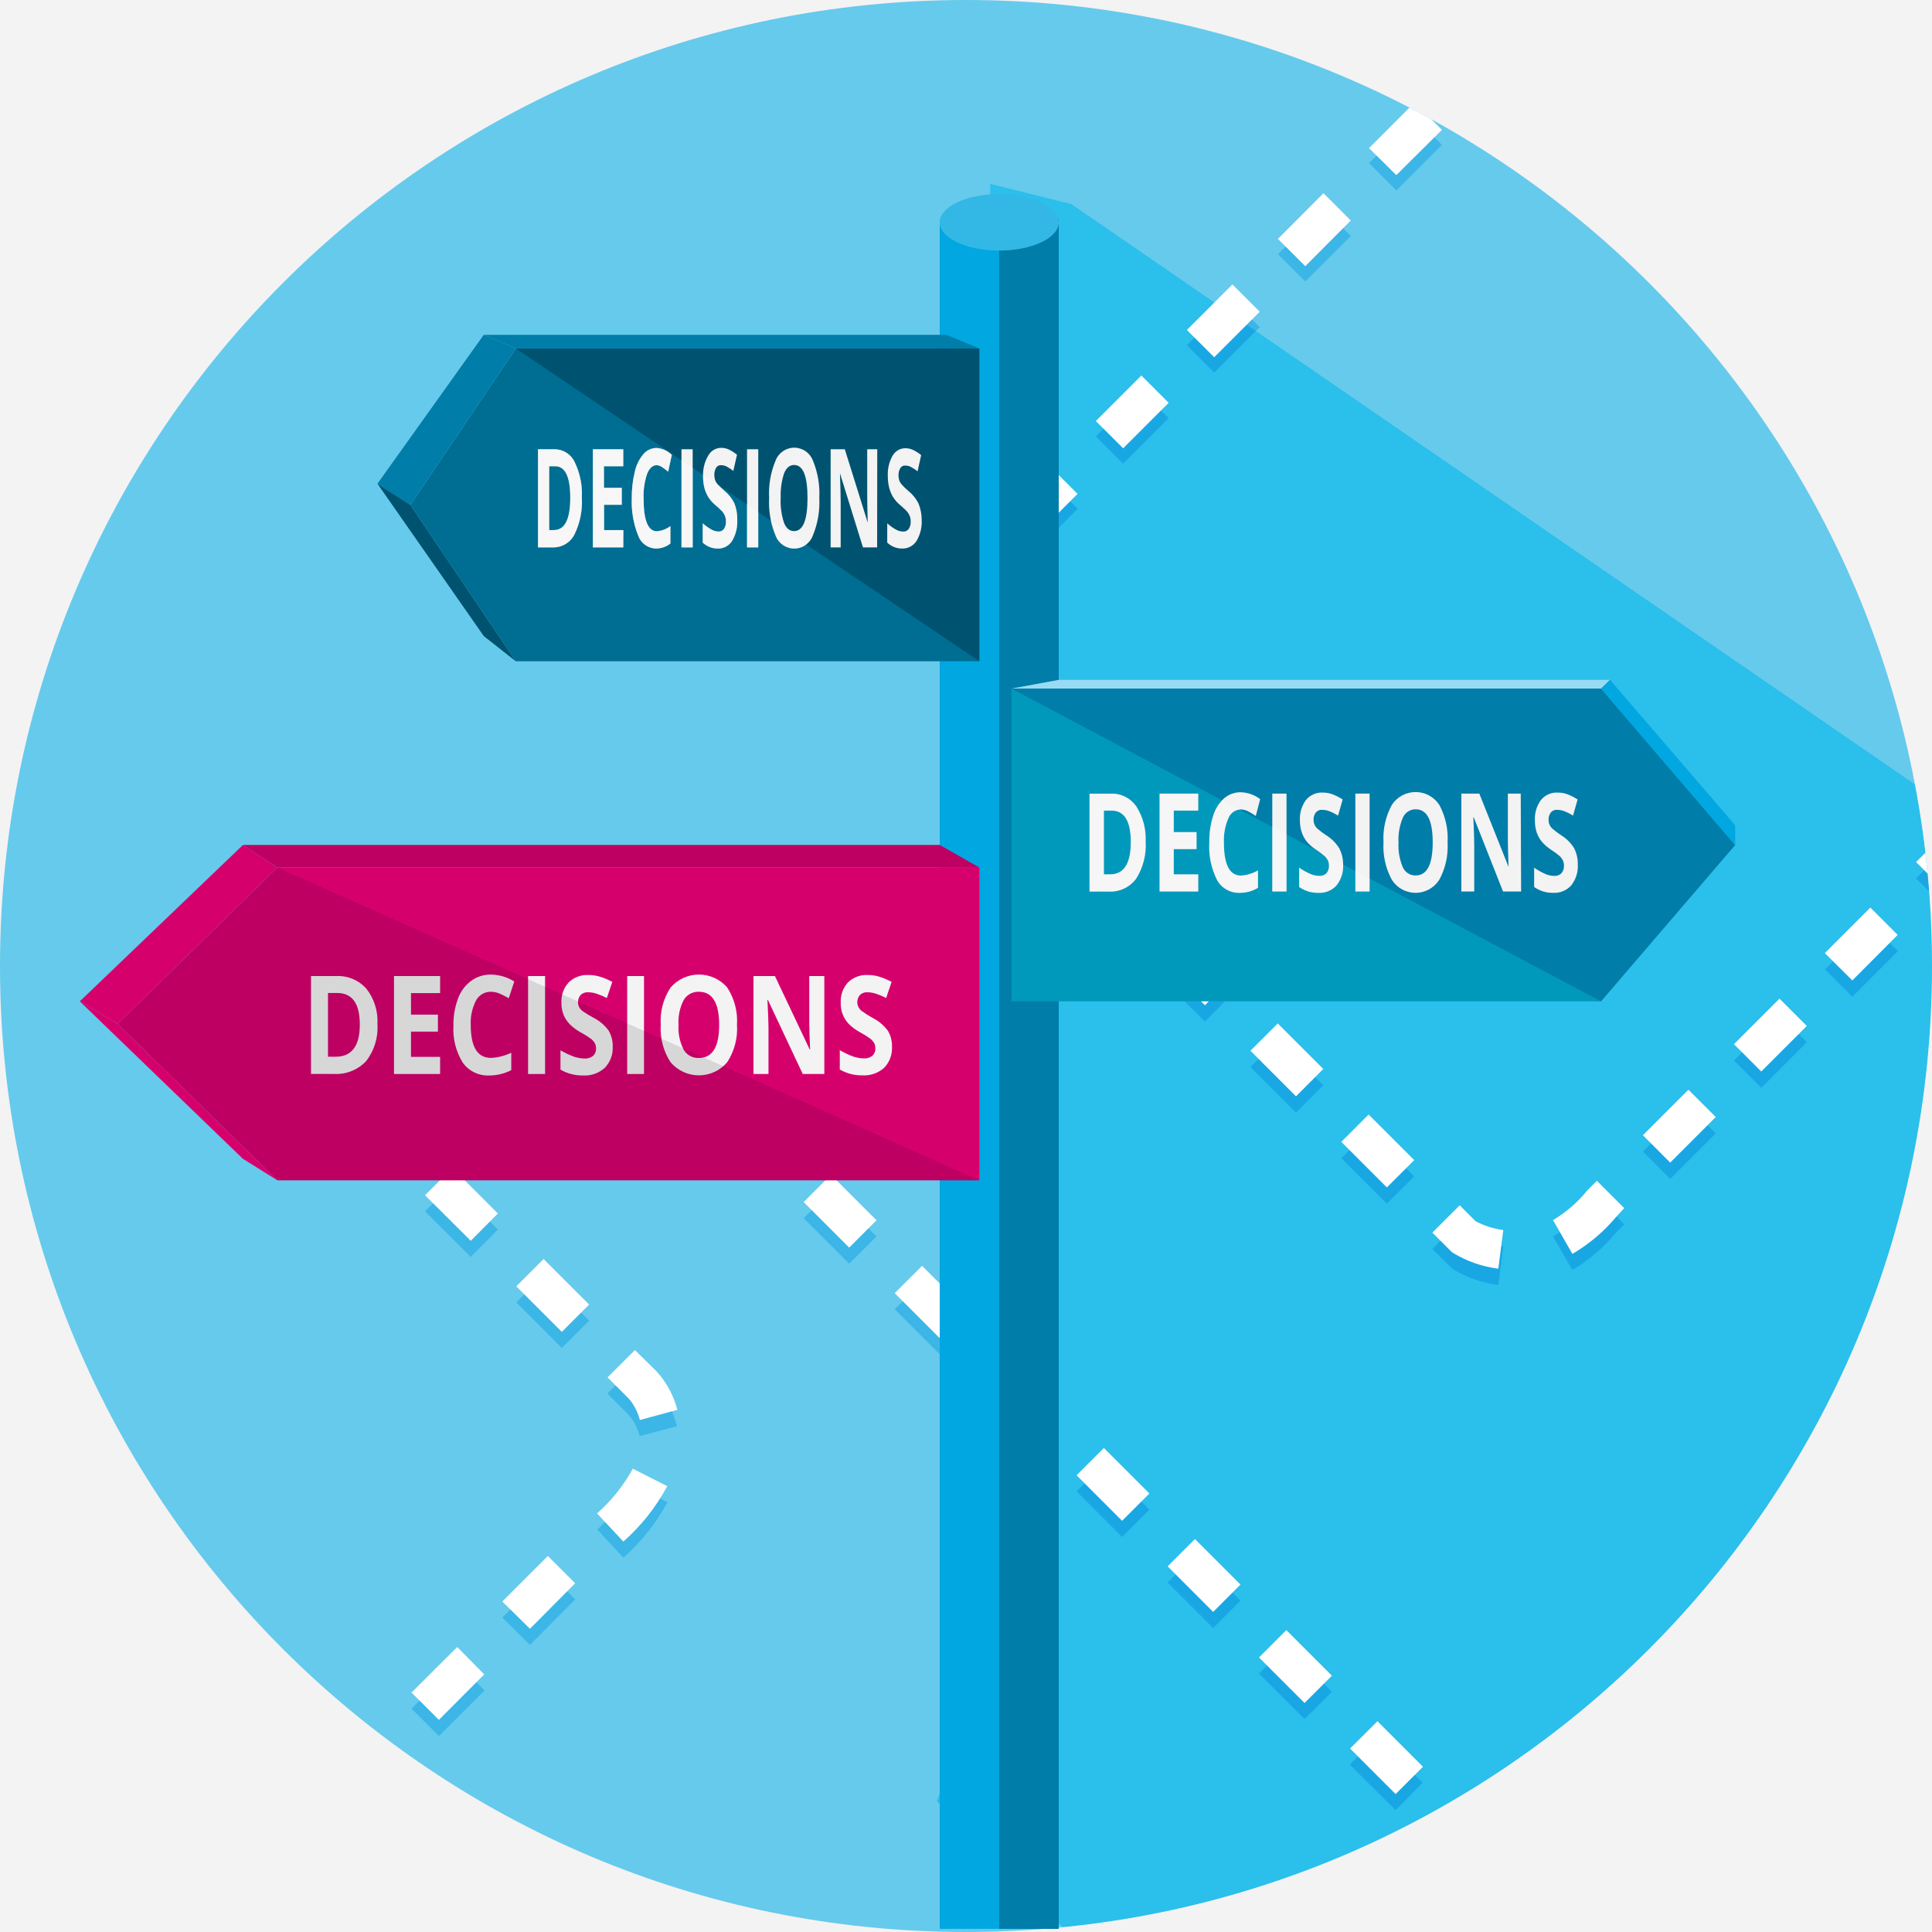
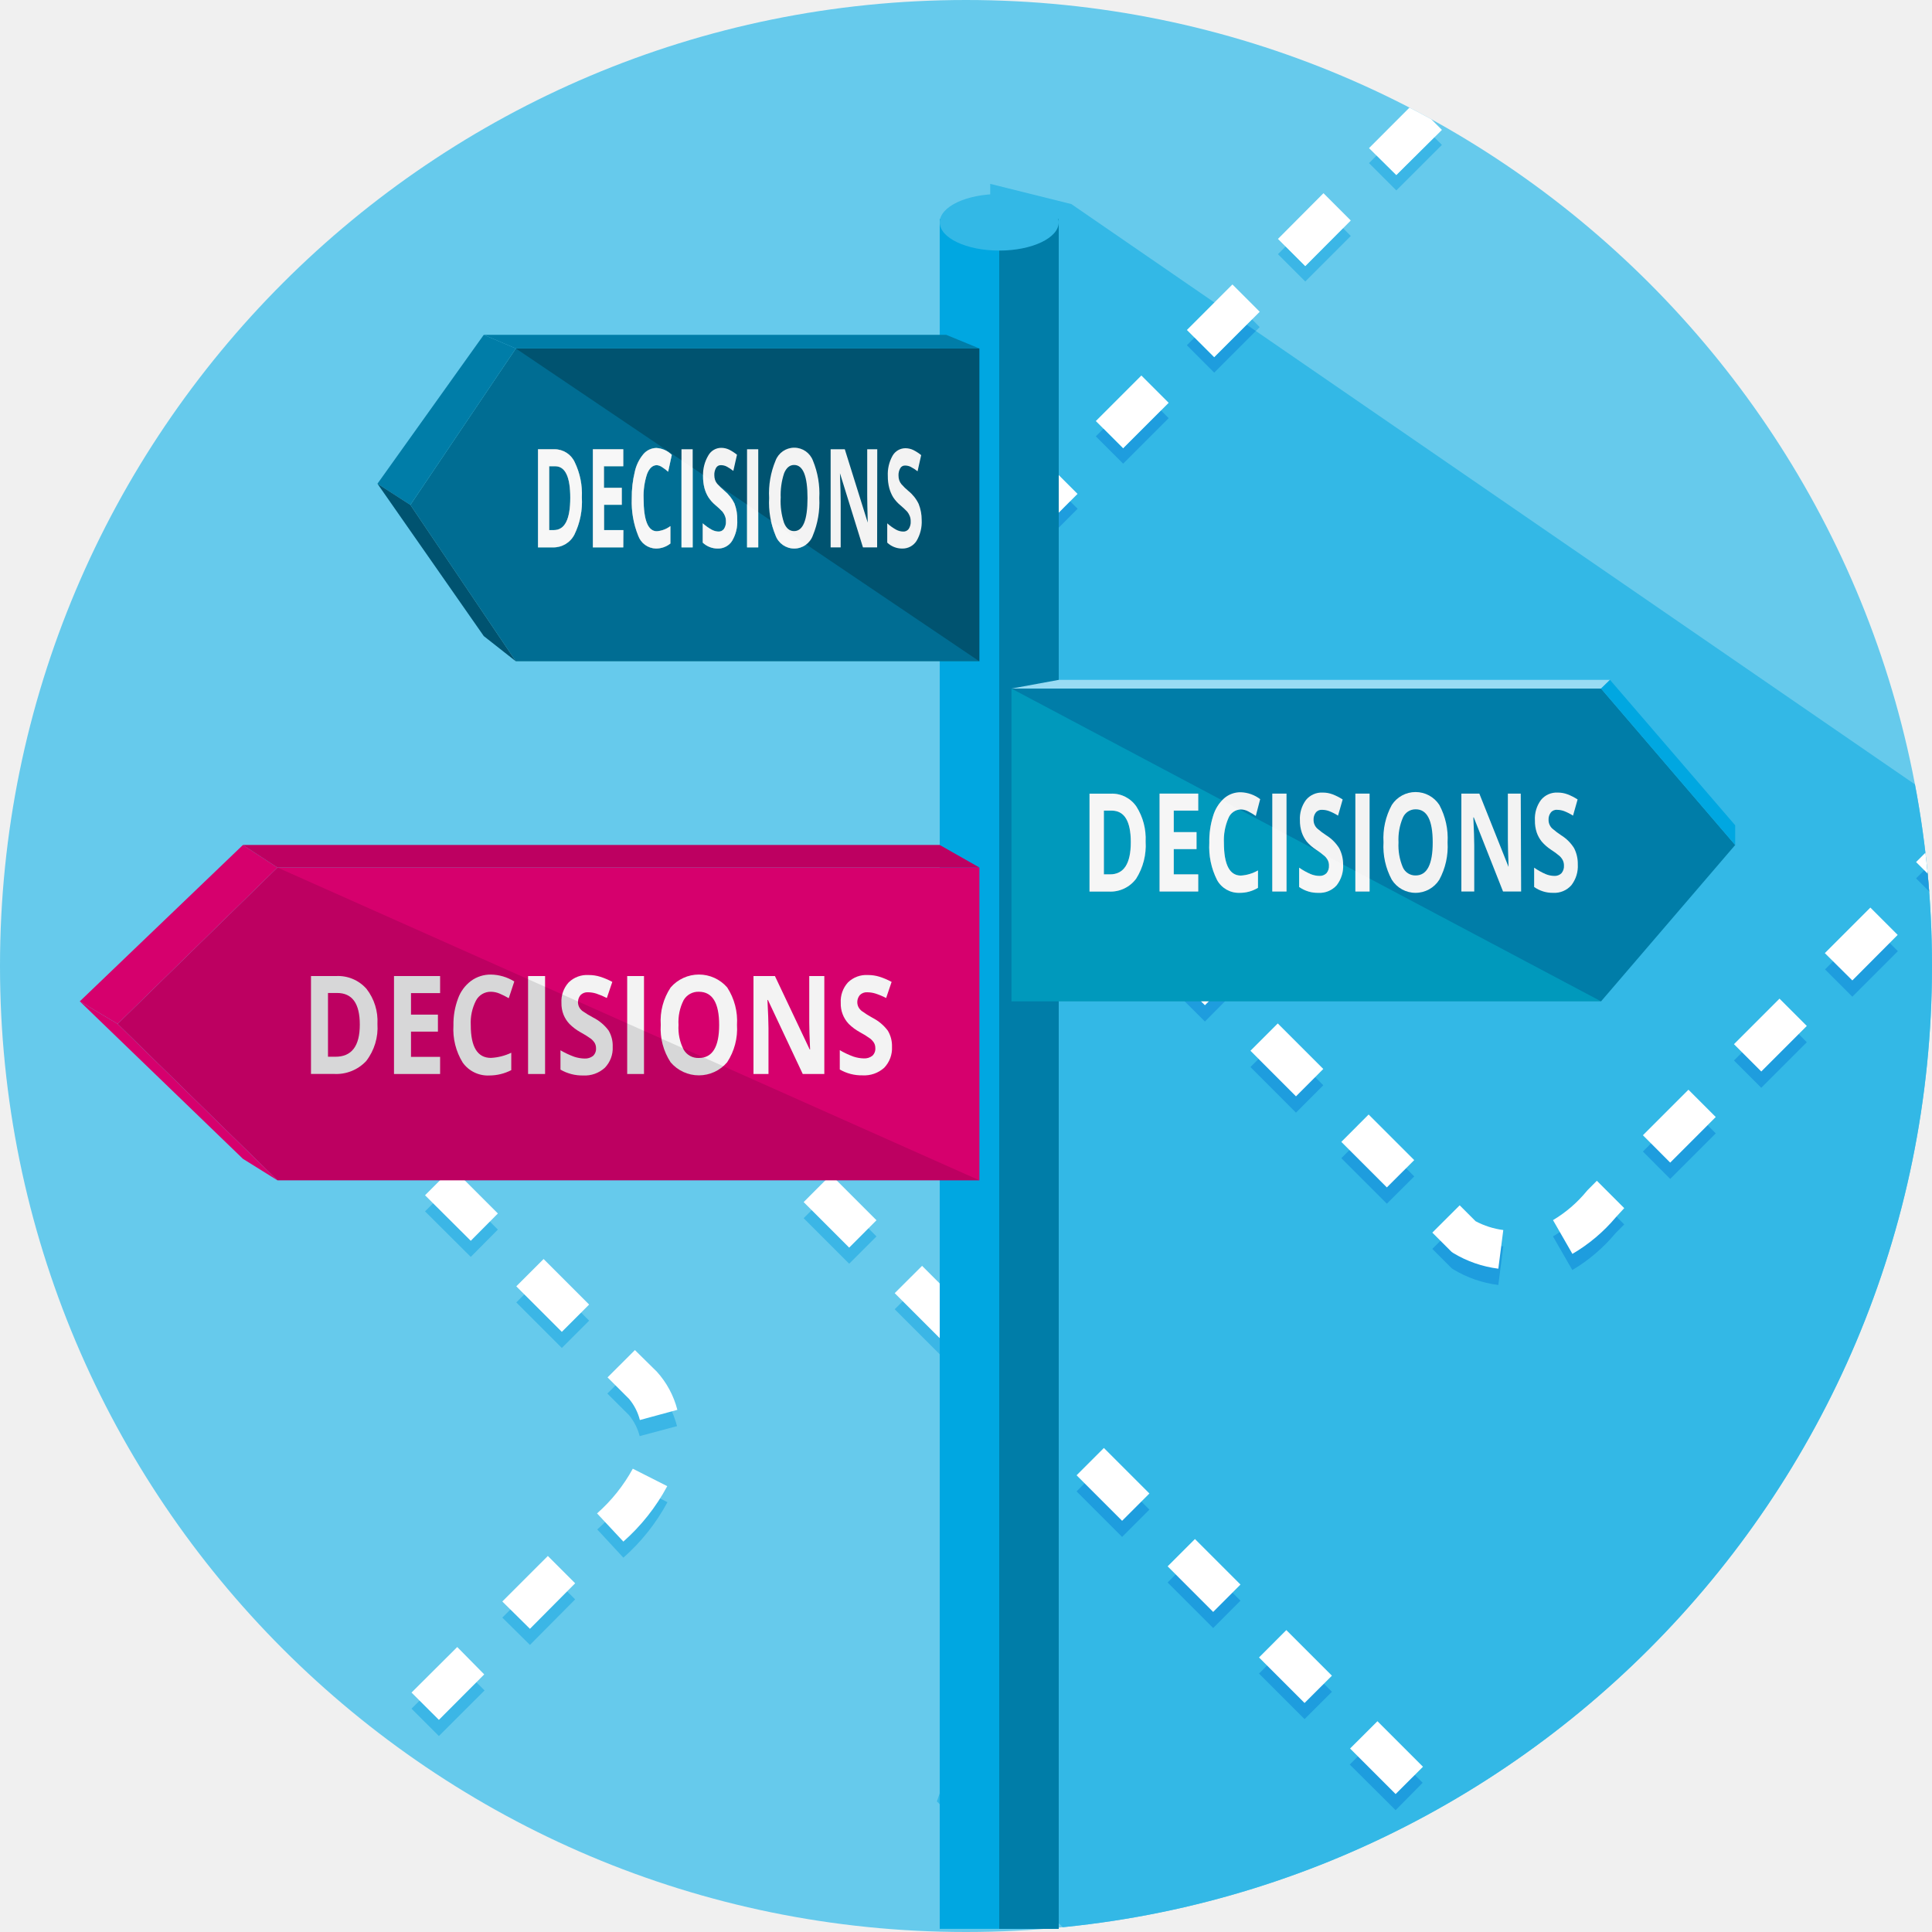
<svg xmlns="http://www.w3.org/2000/svg" viewBox="0 0 300 300">
  <defs>
-     <style>.a{fill:none;}.b{isolation:isolate;}.c,.m,.n{fill:#f3f3f3;}.d{fill:#66caec;}.e{clip-path:url(#a);}.f,.l{fill:#005370;}.f{opacity:0.58;}.f,.g,.m,.n{mix-blend-mode:overlay;}.g{fill:#4a4f55;}.h{fill:#fff;}.i{fill:#00a7e1;}.j{fill:#007da8;}.k{fill:#33b8e6;}.m{opacity:0.34;}.n{opacity:0.25;}.o{fill:#d6006d;}.p{fill:#25282b;opacity:0.14;mix-blend-mode:multiply;}.q{fill:#99dbf3;}</style>
+     <style>.a{fill:none;}.b{isolation:isolate;}.c{fill:#66caec;}.d{clip-path:url(#a);}.e{fill:#33b8e6;}.f{fill:#4a4f55;}.f,.l,.m{mix-blend-mode:overlay;}.g{fill:#fff;}.h{fill:#00a7e1;}.i{fill:#007da8;}.j,.l,.m{fill:#f3f3f3;}.k{fill:#005370;}.l{opacity:0.34;}.m{opacity:0.25;}.n{fill:#d6006d;}.o{fill:#25282b;opacity:0.14;mix-blend-mode:multiply;}.p{fill:#99dbf3;}</style>
    <clipPath id="a">
      <circle class="a" cx="150" cy="150" r="150" />
    </clipPath>
  </defs>
  <g class="b">
-     <rect class="c" width="300" height="300" />
-     <circle class="d" cx="150" cy="150" r="150" />
-     <g class="e">
-       <polygon class="f" points="145.48 279.72 239.69 373.93 387.85 225.77 358.58 196.5 354.29 160.97 166.36 31.69 153.76 28.55 153.76 255.88 145.48 279.72" />
+     <rect class="a" width="300" height="300" />
+     <circle class="c" cx="150" cy="150" r="150" />
+     <g class="d">
+       <polygon class="e" points="145.48 279.72 239.69 373.93 387.85 225.77 358.58 196.5 354.29 160.97 166.36 31.69 153.76 28.55 153.76 255.88 145.48 279.72" />
    </g>
-     <g class="e">
-       <path class="g" d="M28.82,308.87l-4.25-4.25,3.95-3.94,4.24,4.24Zm11-11-4.24-4.24,7.07-7.07,4.24,4.24ZM54,283.71l-4.24-4.25,7.07-7.07,4.25,4.25Zm14.15-14.14-4.25-4.25L71,258.25l4.24,4.24Zm14.14-14.15L78,251.18l7.07-7.07,4.24,4.24Zm14.52-13.53-4.07-4.4a25.5,25.5,0,0,0,5.55-6.94l5.35,2.71A31.12,31.12,0,0,1,96.78,241.89ZM99.33,223a8.33,8.33,0,0,0-1.67-3.27l-3.35-3.34,4.25-4.25,3.39,3.39a14,14,0,0,1,3.18,5.92ZM87.24,209.31l-7.07-7.07L84.41,198l7.07,7.07ZM73.1,195.17,66,188.1l4.24-4.24,7.07,7.07Z" />
-       <path class="g" d="M252.52,316.94l-.5-.5,4.24-4.25.51.51ZM245,309.36l-7.07-7.07,4.24-4.24,7.07,7.07Zm-14.14-14.14-7.07-7.07,4.24-4.24,7.07,7.07Zm-14.15-14.14L209.59,274l4.25-4.24,7.07,7.07Zm-14.14-14.14-7.07-7.07,4.24-4.24,7.08,7.07ZM188.38,252.8l-7.07-7.07,4.24-4.25,7.07,7.07Zm-14.14-14.15-7.07-7.07,4.24-4.24,7.07,7.07ZM160.1,224.51,153,217.44l4.24-4.24,7.07,7.07ZM146,210.37l-7.07-7.07,4.25-4.24,7.07,7.07Zm-14.14-14.14-7.07-7.07,4.24-4.25,7.07,7.08Zm-14.14-14.14L110.6,175l4.24-4.24,7.07,7.07Z" />
-       <path class="g" d="M232.66,199.53a17.78,17.78,0,0,1-7-2.43l-.25-.17-3-3,4.25-4.24,2.47,2.47a12.62,12.62,0,0,0,4.3,1.37Zm11.49-2.32-3-5.22a20,20,0,0,0,5.23-4.5l.17-.19,1.41-1.42,4.25,4.25-1.33,1.33A25.84,25.84,0,0,1,244.15,197.21Zm-28.8-10.3-7.07-7.07,4.24-4.24,7.08,7.07Zm44-3.85-4.24-4.25,7.07-7.07,4.24,4.25Zm-58.11-10.29-7.07-7.08,4.24-4.24,7.07,7.07Zm72.25-3.86-4.24-4.24,7.07-7.07,4.24,4.24Zm-86.39-10.29L180,151.55l4.24-4.24,7.07,7.07Zm100.53-3.85-4.24-4.24,7.07-7.07,4.24,4.24Zm14.14-14.14-4.24-4.24,7.07-7.07,4.24,4.24Z" />
-       <path class="h" d="M28.82,306.37l-4.25-4.25,3.95-3.94,4.24,4.24Zm11-11-4.24-4.24L42.66,284l4.24,4.24ZM54,281.21,49.73,277l7.07-7.07,4.25,4.25Zm14.15-14.15-4.25-4.24L71,255.75,75.19,260Zm14.14-14.14L78,248.68l7.07-7.07,4.24,4.24Zm14.52-13.53L92.71,235a25.65,25.65,0,0,0,5.55-6.94l5.35,2.71A31.12,31.12,0,0,1,96.78,239.39Zm2.55-18.89a8.33,8.33,0,0,0-1.67-3.27l-3.35-3.35,4.25-4.24L102,213a14,14,0,0,1,3.18,5.92ZM87.24,206.81l-7.07-7.07,4.24-4.24,7.07,7.07ZM73.1,192.67,66,185.6l4.24-4.24,7.07,7.07Z" />
-       <path class="h" d="M252.52,314.44l-.5-.5,4.24-4.25.51.51ZM245,306.86l-7.07-7.07,4.24-4.24,7.07,7.07Zm-14.14-14.14-7.07-7.07,4.24-4.24,7.07,7.07Zm-14.15-14.14-7.07-7.07,4.25-4.24,7.07,7.07Zm-14.14-14.14-7.07-7.07,4.24-4.25,7.08,7.08ZM188.38,250.3l-7.07-7.08,4.24-4.24,7.07,7.07Zm-14.14-14.15-7.07-7.07,4.24-4.24,7.07,7.07ZM160.1,222,153,214.94l4.24-4.24,7.07,7.07ZM146,207.87l-7.07-7.07,4.25-4.24,7.07,7.07Zm-14.14-14.14-7.07-7.07,4.24-4.25,7.07,7.07Zm-14.14-14.15-7.07-7.07,4.24-4.24,7.07,7.07Z" />
-       <path class="h" d="M232.66,197a17.78,17.78,0,0,1-7-2.43l-.25-.17-3-3,4.25-4.24,2.47,2.47a12.62,12.62,0,0,0,4.3,1.37Zm11.49-2.32-3-5.22a20,20,0,0,0,5.23-4.5l.17-.19,1.41-1.42,4.25,4.25L250.92,189A25.84,25.84,0,0,1,244.15,194.71Zm-28.8-10.3-7.07-7.07,4.24-4.25,7.08,7.08Zm44-3.85-4.24-4.25,7.07-7.07,4.24,4.24Zm-58.11-10.29-7.07-7.08,4.24-4.24,7.07,7.07Zm72.25-3.86-4.24-4.24,7.07-7.07,4.24,4.24Zm-86.39-10.29L180,149.05l4.24-4.24,7.07,7.07Zm100.53-3.85L283.36,148l7.07-7.07,4.24,4.24Zm14.14-14.14-4.24-4.24,7.07-7.07,4.24,4.24Z" />
-       <path class="h" d="M160.26,83.77,156,79.52l7.08-7.07,4.24,4.24ZM174.4,69.62l-4.24-4.24,7.07-7.07,4.24,4.24Zm14.14-14.14-4.24-4.24,7.07-7.07,4.24,4.24Zm14.14-14.14-4.24-4.24L205.51,30l4.24,4.24ZM216.82,27.2,212.58,23l7.07-7.08,4.25,4.25Z" />
-       <path class="g" d="M160.26,86.09,156,81.85l7.08-7.07L167.33,79ZM174.4,72l-4.24-4.24,7.07-7.07,4.24,4.24Zm14.14-14.14-4.24-4.25,7.07-7.07,4.24,4.25Zm14.14-14.15-4.24-4.24,7.07-7.07,4.24,4.24Zm14.14-14.14-4.24-4.24,7.07-7.07,4.25,4.24Z" />
+     <g class="d">
+       <path class="f" d="M28.82,308.87l-4.25-4.25,3.95-3.94,4.24,4.24Zm11-11-4.24-4.24,7.07-7.07,4.24,4.24ZM54,283.71l-4.24-4.25,7.07-7.07,4.25,4.25Zm14.15-14.14-4.25-4.25L71,258.25l4.24,4.24Zm14.14-14.15L78,251.18l7.07-7.07,4.24,4.24Zm14.52-13.53-4.07-4.4a25.5,25.5,0,0,0,5.55-6.94l5.35,2.71A31.12,31.12,0,0,1,96.78,241.89ZM99.33,223a8.33,8.33,0,0,0-1.67-3.27l-3.35-3.34,4.25-4.25,3.39,3.39a14,14,0,0,1,3.18,5.92ZM87.24,209.31l-7.07-7.07L84.41,198l7.07,7.07ZM73.1,195.17,66,188.1l4.24-4.24,7.07,7.07Z" />
+       <path class="f" d="M252.52,316.94l-.5-.5,4.24-4.25.51.51ZM245,309.36l-7.07-7.07,4.24-4.24,7.07,7.07Zm-14.14-14.14-7.07-7.07,4.24-4.24,7.07,7.07Zm-14.15-14.14L209.59,274l4.25-4.24,7.07,7.07Zm-14.14-14.14-7.07-7.07,4.24-4.24,7.08,7.07ZM188.38,252.8l-7.07-7.07,4.24-4.25,7.07,7.07Zm-14.14-14.15-7.07-7.07,4.24-4.24,7.07,7.07ZM160.1,224.51,153,217.44l4.24-4.24,7.07,7.07ZM146,210.37l-7.07-7.07,4.25-4.24,7.07,7.07Zm-14.14-14.14-7.07-7.07,4.24-4.25,7.07,7.08Zm-14.14-14.14L110.6,175l4.24-4.24,7.07,7.07Z" />
+       <path class="f" d="M232.66,199.53a17.78,17.78,0,0,1-7-2.43l-.25-.17-3-3,4.25-4.24,2.47,2.47a12.62,12.62,0,0,0,4.3,1.37Zm11.49-2.32-3-5.22a20,20,0,0,0,5.23-4.5l.17-.19,1.41-1.42,4.25,4.25-1.33,1.33A25.84,25.84,0,0,1,244.15,197.21Zm-28.8-10.3-7.07-7.07,4.24-4.24,7.08,7.07Zm44-3.85-4.24-4.25,7.07-7.07,4.24,4.25Zm-58.11-10.29-7.07-7.08,4.24-4.24,7.07,7.07Zm72.25-3.86-4.24-4.24,7.07-7.07,4.24,4.24Zm-86.39-10.29L180,151.55l4.24-4.24,7.07,7.07Zm100.53-3.85-4.24-4.24,7.07-7.07,4.24,4.24Zm14.14-14.14-4.24-4.24,7.07-7.07,4.24,4.24Z" />
+       <path class="g" d="M28.82,306.37l-4.25-4.25,3.95-3.94,4.24,4.24Zm11-11-4.24-4.24L42.66,284l4.24,4.24ZM54,281.21,49.73,277l7.07-7.07,4.25,4.25Zm14.15-14.15-4.25-4.24L71,255.75,75.19,260Zm14.14-14.14L78,248.68l7.07-7.07,4.24,4.24Zm14.52-13.53L92.71,235a25.65,25.65,0,0,0,5.55-6.94l5.35,2.71A31.12,31.12,0,0,1,96.78,239.39Zm2.55-18.89a8.33,8.33,0,0,0-1.67-3.27l-3.35-3.35,4.25-4.24L102,213a14,14,0,0,1,3.18,5.92ZM87.24,206.81l-7.07-7.07,4.24-4.24,7.07,7.07ZM73.1,192.67,66,185.6l4.24-4.24,7.07,7.07Z" />
+       <path class="g" d="M252.52,314.44l-.5-.5,4.24-4.25.51.51ZM245,306.86l-7.07-7.07,4.24-4.24,7.07,7.07Zm-14.14-14.14-7.07-7.07,4.24-4.24,7.07,7.07Zm-14.15-14.14-7.07-7.07,4.25-4.24,7.07,7.07Zm-14.14-14.14-7.07-7.07,4.24-4.25,7.08,7.08ZM188.38,250.3l-7.07-7.08,4.24-4.24,7.07,7.07Zm-14.14-14.15-7.07-7.07,4.24-4.24,7.07,7.07ZM160.1,222,153,214.94l4.24-4.24,7.07,7.07ZM146,207.87l-7.07-7.07,4.25-4.24,7.07,7.07Zm-14.14-14.14-7.07-7.07,4.24-4.25,7.07,7.07Zm-14.14-14.15-7.07-7.07,4.24-4.24,7.07,7.07Z" />
+       <path class="g" d="M232.66,197a17.78,17.78,0,0,1-7-2.43l-.25-.17-3-3,4.25-4.24,2.47,2.47a12.62,12.62,0,0,0,4.3,1.37Zm11.49-2.32-3-5.22a20,20,0,0,0,5.23-4.5l.17-.19,1.41-1.42,4.25,4.25L250.92,189A25.84,25.84,0,0,1,244.15,194.71Zm-28.8-10.3-7.07-7.07,4.24-4.25,7.08,7.08Zm44-3.85-4.24-4.25,7.07-7.07,4.24,4.24Zm-58.11-10.29-7.07-7.08,4.24-4.24,7.07,7.07Zm72.25-3.86-4.24-4.24,7.07-7.07,4.24,4.24Zm-86.39-10.29L180,149.05l4.24-4.24,7.07,7.07Zm100.53-3.85L283.36,148l7.07-7.07,4.24,4.24Zm14.14-14.14-4.24-4.24,7.07-7.07,4.24,4.24Z" />
+       <path class="g" d="M160.26,83.77,156,79.52l7.08-7.07,4.24,4.24ZM174.4,69.62l-4.24-4.24,7.07-7.07,4.24,4.24Zm14.14-14.14-4.24-4.24,7.07-7.07,4.24,4.24Zm14.14-14.14-4.24-4.24L205.51,30l4.24,4.24ZM216.82,27.2,212.58,23l7.07-7.08,4.25,4.25Z" />
+       <path class="f" d="M160.26,86.09,156,81.85l7.08-7.07L167.33,79ZM174.4,72l-4.24-4.24,7.07-7.07,4.24,4.24Zm14.14-14.14-4.24-4.25,7.07-7.07,4.24,4.25Zm14.14-14.15-4.24-4.24,7.07-7.07,4.24,4.24Zm14.14-14.14-4.24-4.24,7.07-7.07,4.25,4.24Z" />
    </g>
-     <rect class="i" x="145.92" y="34" width="18.48" height="265.51" />
-     <rect class="j" x="155.16" y="34" width="9.24" height="265.51" />
-     <polygon class="j" points="248.61 155.49 157.06 155.49 157.06 106.92 248.61 106.92 269.44 131.21 248.61 155.49" />
-     <ellipse class="k" cx="155.16" cy="34.52" rx="9.24" ry="4.39" />
-     <path class="c" d="M177.89,130.68a9.63,9.63,0,0,1-1.47,5.76,4.94,4.94,0,0,1-4.24,2h-3v-15.2h3.28a4.59,4.59,0,0,1,4,2A9.29,9.29,0,0,1,177.89,130.68Zm-2.3.09q0-4.91-3-4.9h-1.18v9.9h.95Q175.59,135.77,175.59,130.77Z" />
-     <path class="c" d="M186.06,138.43h-6v-15.2h6v2.64h-3.8v3.34h3.54v2.64h-3.54v3.92h3.8Z" />
-     <path class="c" d="M192.68,125.69a2.13,2.13,0,0,0-1.94,1.37,8.59,8.59,0,0,0-.69,3.81q0,5.08,2.63,5.09a6.14,6.14,0,0,0,2.66-.8v2.7a5.42,5.42,0,0,1-2.87.78,3.85,3.85,0,0,1-3.49-2,11.4,11.4,0,0,1-1.2-5.78,13.09,13.09,0,0,1,.59-4.16,6,6,0,0,1,1.7-2.73,3.85,3.85,0,0,1,2.61-.95,5.26,5.26,0,0,1,3,1.07L195,126.7a10.55,10.55,0,0,0-1.18-.71A2.57,2.57,0,0,0,192.68,125.69Z" />
-     <path class="c" d="M197.56,138.43v-15.2h2.21v15.2Z" />
-     <path class="c" d="M208.56,134.21a4.83,4.83,0,0,1-1,3.25,3.54,3.54,0,0,1-2.83,1.18,5,5,0,0,1-3-.91v-3a10,10,0,0,0,1.79,1,3.7,3.7,0,0,0,1.34.28,1.46,1.46,0,0,0,1.11-.41,1.67,1.67,0,0,0,.39-1.2,1.71,1.71,0,0,0-.17-.8,2.34,2.34,0,0,0-.5-.67,11.37,11.37,0,0,0-1.35-1,6.72,6.72,0,0,1-1.44-1.26,4.83,4.83,0,0,1-.76-1.4,5.63,5.63,0,0,1-.29-1.88,4.87,4.87,0,0,1,.94-3.17,3.16,3.16,0,0,1,2.6-1.15,4.26,4.26,0,0,1,1.55.28,8.42,8.42,0,0,1,1.55.79l-.72,2.51a8.12,8.12,0,0,0-1.38-.7,3.17,3.17,0,0,0-1.08-.2,1.14,1.14,0,0,0-1,.43,1.75,1.75,0,0,0-.34,1.11,1.81,1.81,0,0,0,.57,1.36,12.61,12.61,0,0,0,1.41,1.06,6.27,6.27,0,0,1,2,2A5.32,5.32,0,0,1,208.56,134.21Z" />
-     <path class="c" d="M210.46,138.43v-15.2h2.21v15.2Z" />
-     <path class="c" d="M224.78,130.81a10.82,10.82,0,0,1-1.29,5.8,4.36,4.36,0,0,1-7.37,0,10.87,10.87,0,0,1-1.29-5.82,10.75,10.75,0,0,1,1.29-5.8,4.4,4.4,0,0,1,7.38,0A10.93,10.93,0,0,1,224.78,130.81Zm-7.62,0a8.71,8.71,0,0,0,.66,3.84,2.12,2.12,0,0,0,2,1.29q2.65,0,2.65-5.13c0-3.43-.87-5.14-2.63-5.14a2.13,2.13,0,0,0-2,1.29A8.63,8.63,0,0,0,217.16,130.81Z" />
-     <path class="c" d="M236.2,138.43h-2.81l-4.54-11.5h-.07c.09,2,.14,3.48.14,4.35v7.15h-2v-15.2h2.79l4.54,11.39h0c-.07-2-.11-3.38-.11-4.2v-7.19h2Z" />
-     <path class="c" d="M245,134.21a4.83,4.83,0,0,1-1,3.25,3.51,3.51,0,0,1-2.83,1.18,4.94,4.94,0,0,1-2.95-.91v-3a10,10,0,0,0,1.79,1,3.65,3.65,0,0,0,1.33.28,1.48,1.48,0,0,0,1.12-.41,1.67,1.67,0,0,0,.39-1.2,1.85,1.85,0,0,0-.17-.8,2.34,2.34,0,0,0-.5-.67,11.75,11.75,0,0,0-1.36-1,6.88,6.88,0,0,1-1.43-1.26,4.85,4.85,0,0,1-.77-1.4,5.64,5.64,0,0,1-.28-1.88,4.87,4.87,0,0,1,.94-3.17,3.14,3.14,0,0,1,2.59-1.15,4.31,4.31,0,0,1,1.56.28,8.35,8.35,0,0,1,1.54.79l-.71,2.51a8.12,8.12,0,0,0-1.38-.7,3.26,3.26,0,0,0-1.08-.2,1.13,1.13,0,0,0-1,.43,1.69,1.69,0,0,0-.34,1.11,1.81,1.81,0,0,0,.57,1.36,13.18,13.18,0,0,0,1.4,1.06,6.21,6.21,0,0,1,2,2A5.32,5.32,0,0,1,245,134.21Z" />
-     <polygon class="l" points="80.1 102.69 152.08 102.69 152.08 54.11 80.1 54.11 63.72 78.4 80.1 102.69" />
-     <path class="c" d="M90.35,77.22A11.64,11.64,0,0,1,89.2,83a3.65,3.65,0,0,1-3.33,2H83.54V69.76h2.58a3.44,3.44,0,0,1,3.12,2A11.25,11.25,0,0,1,90.35,77.22Zm-1.8.08c0-3.26-.78-4.9-2.34-4.9h-.93v9.91H86Q88.55,82.31,88.55,77.3Z" />
-     <path class="c" d="M96.78,85H92.06V69.76h4.72V72.4h-3v3.34h2.77v2.64H93.8v3.93h3Z" />
-     <path class="c" d="M102,72.23c-.65,0-1.16.45-1.52,1.36a10.8,10.8,0,0,0-.54,3.82q0,5.09,2.06,5.08a4,4,0,0,0,2.1-.8V84.4a3.63,3.63,0,0,1-2.26.78,3,3,0,0,1-2.74-2,13.94,13.94,0,0,1-1-5.77,16.55,16.55,0,0,1,.47-4.16,6.33,6.33,0,0,1,1.34-2.74,2.7,2.7,0,0,1,2-.95,3.69,3.69,0,0,1,2.41,1.07l-.57,2.62a7.22,7.22,0,0,0-.92-.7A1.7,1.7,0,0,0,102,72.23Z" />
-     <path class="c" d="M105.82,85V69.76h1.74V85Z" />
-     <path class="c" d="M114.48,80.75a5.75,5.75,0,0,1-.8,3.24,2.56,2.56,0,0,1-2.23,1.19,3.38,3.38,0,0,1-2.33-.92v-3a7.84,7.84,0,0,0,1.41,1,2.39,2.39,0,0,0,1,.28,1,1,0,0,0,.88-.4,1.94,1.94,0,0,0,.31-1.21,2.14,2.14,0,0,0-.14-.79,2.6,2.6,0,0,0-.39-.68,12.67,12.67,0,0,0-1.07-1,5.64,5.64,0,0,1-1.12-1.25,5.18,5.18,0,0,1-.61-1.41,7,7,0,0,1-.22-1.87A5.85,5.85,0,0,1,110,70.7a2.3,2.3,0,0,1,2-1.16,2.87,2.87,0,0,1,1.22.28,6.76,6.76,0,0,1,1.22.79l-.57,2.51a7,7,0,0,0-1.08-.7,2,2,0,0,0-.85-.19.82.82,0,0,0-.75.42,2.09,2.09,0,0,0-.27,1.12,2.35,2.35,0,0,0,.11.74,1.86,1.86,0,0,0,.34.61,9.47,9.47,0,0,0,1.1,1.07,5.88,5.88,0,0,1,1.58,2A6.66,6.66,0,0,1,114.48,80.75Z" />
-     <path class="c" d="M116,85V69.76h1.74V85Z" />
-     <path class="c" d="M127.22,77.34a13.4,13.4,0,0,1-1,5.81,3.08,3.08,0,0,1-5.79,0,13.28,13.28,0,0,1-1-5.83,13.13,13.13,0,0,1,1-5.8,3.1,3.1,0,0,1,5.8,0A13.37,13.37,0,0,1,127.22,77.34Zm-6,0a10.73,10.73,0,0,0,.52,3.84q.52,1.29,1.56,1.29,2.09,0,2.09-5.13c0-3.42-.69-5.14-2.08-5.14-.69,0-1.21.44-1.56,1.3A10.73,10.73,0,0,0,121.23,77.34Z" />
-     <path class="c" d="M136.2,85H134l-3.57-11.51h0c.07,2,.11,3.49.11,4.35V85h-1.56V69.76h2.2l3.56,11.39h0c-.05-2-.08-3.37-.08-4.19v-7.2h1.56Z" />
-     <path class="c" d="M143.12,80.75a5.75,5.75,0,0,1-.8,3.24,2.56,2.56,0,0,1-2.23,1.19,3.34,3.34,0,0,1-2.32-.92v-3a7.49,7.49,0,0,0,1.4,1,2.43,2.43,0,0,0,1.05.28,1,1,0,0,0,.88-.4,1.94,1.94,0,0,0,.31-1.21,2.14,2.14,0,0,0-.14-.79,2.6,2.6,0,0,0-.39-.68,12.67,12.67,0,0,0-1.07-1,5.64,5.64,0,0,1-1.12-1.25,5.49,5.49,0,0,1-.6-1.41,6.93,6.93,0,0,1-.23-1.87,5.85,5.85,0,0,1,.74-3.17,2.3,2.3,0,0,1,2-1.16,2.87,2.87,0,0,1,1.22.28,6.76,6.76,0,0,1,1.22.79l-.56,2.51a7,7,0,0,0-1.09-.7,2,2,0,0,0-.85-.19.82.82,0,0,0-.75.42,2.09,2.09,0,0,0-.27,1.12,2.35,2.35,0,0,0,.11.74,1.86,1.86,0,0,0,.34.61,9.47,9.47,0,0,0,1.1,1.07,5.76,5.76,0,0,1,1.58,2A6.66,6.66,0,0,1,143.12,80.75Z" />
-     <polygon class="m" points="80.1 54.11 152.08 102.69 80.1 102.69 63.72 78.4 80.1 54.11" />
-     <polygon class="n" points="157.06 106.92 248.61 155.49 157.06 155.49 157.06 106.92" />
-     <polygon class="o" points="43.08 183.28 152.08 183.28 152.08 134.71 43.08 134.71 18.27 158.99 43.08 183.28" />
-     <path class="c" d="M58.61,159a8.48,8.48,0,0,1-1.75,5.76,6.35,6.35,0,0,1-5,2H48.29V151.56H52.2a5.87,5.87,0,0,1,4.72,2A8.14,8.14,0,0,1,58.61,159Zm-2.74.09q0-4.91-3.54-4.9h-1.4v9.9h1.13Q55.87,164.11,55.87,159.11Z" />
-     <path class="c" d="M68.34,166.77H61.18V151.56h7.16v2.65H63.82v3.34H68v2.64H63.82v3.92h4.52Z" />
-     <path class="c" d="M76.22,154a2.57,2.57,0,0,0-2.31,1.37,7.49,7.49,0,0,0-.81,3.81q0,5.08,3.12,5.09a8.39,8.39,0,0,0,3.17-.8v2.7A7.42,7.42,0,0,1,76,167a4.79,4.79,0,0,1-4.15-2,9.85,9.85,0,0,1-1.44-5.78,11.29,11.29,0,0,1,.71-4.16,5.93,5.93,0,0,1,2-2.73,5.12,5.12,0,0,1,3.1-1,7.09,7.09,0,0,1,3.64,1.07L79,155a13.3,13.3,0,0,0-1.41-.71A3.51,3.51,0,0,0,76.22,154Z" />
-     <path class="c" d="M82,166.77V151.56h2.64v15.21Z" />
-     <path class="c" d="M95.14,162.55a4.36,4.36,0,0,1-1.22,3.25A4.6,4.6,0,0,1,90.55,167a6.74,6.74,0,0,1-3.52-.91v-3a13.1,13.1,0,0,0,2.13,1,5.5,5.5,0,0,0,1.6.28,2,2,0,0,0,1.33-.41,1.5,1.5,0,0,0,.46-1.2,1.61,1.61,0,0,0-.2-.8,2.64,2.64,0,0,0-.6-.67,14.35,14.35,0,0,0-1.61-1A7.72,7.72,0,0,1,88.43,159a4.57,4.57,0,0,1-.91-1.4,4.74,4.74,0,0,1-.34-1.88,4.35,4.35,0,0,1,1.12-3.17,4.08,4.08,0,0,1,3.09-1.15,6,6,0,0,1,1.85.28,10.84,10.84,0,0,1,1.84.79l-.85,2.5a11.43,11.43,0,0,0-1.65-.69,4.43,4.43,0,0,0-1.28-.2,1.49,1.49,0,0,0-1.15.43,1.72,1.72,0,0,0-.23,1.85,1.89,1.89,0,0,0,.51.62A15.46,15.46,0,0,0,92.1,158a6.82,6.82,0,0,1,2.39,2A4.62,4.62,0,0,1,95.14,162.55Z" />
-     <path class="c" d="M97.39,166.77V151.56H100v15.21Z" />
-     <path class="c" d="M114.44,159.15a9.47,9.47,0,0,1-1.53,5.8,5.76,5.76,0,0,1-8.78,0,9.52,9.52,0,0,1-1.53-5.82,9.34,9.34,0,0,1,1.54-5.8,5.81,5.81,0,0,1,8.78,0A9.55,9.55,0,0,1,114.44,159.15Zm-9.08,0a7.43,7.43,0,0,0,.8,3.84,2.58,2.58,0,0,0,2.36,1.29q3.15,0,3.15-5.13T108.54,154a2.63,2.63,0,0,0-2.38,1.29A7.49,7.49,0,0,0,105.36,159.15Z" />
-     <path class="c" d="M128,166.77h-3.35l-5.41-11.5h-.07c.1,2,.16,3.48.16,4.35v7.15H117V151.56h3.33l5.4,11.4h.06c-.09-2-.13-3.38-.13-4.2v-7.2H128Z" />
-     <path class="c" d="M138.51,162.55a4.39,4.39,0,0,1-1.21,3.25,4.64,4.64,0,0,1-3.38,1.18,6.74,6.74,0,0,1-3.52-.91v-3a13.1,13.1,0,0,0,2.13,1,5.56,5.56,0,0,0,1.6.28,2,2,0,0,0,1.33-.41,1.5,1.5,0,0,0,.46-1.2,1.61,1.61,0,0,0-.2-.8,2.64,2.64,0,0,0-.6-.67,13.43,13.43,0,0,0-1.61-1A7.72,7.72,0,0,1,131.8,159a4.53,4.53,0,0,1-1.25-3.28,4.35,4.35,0,0,1,1.12-3.17,4.08,4.08,0,0,1,3.09-1.15,6,6,0,0,1,1.85.28,10.84,10.84,0,0,1,1.84.79l-.85,2.5a11,11,0,0,0-1.65-.69,4.43,4.43,0,0,0-1.28-.2,1.49,1.49,0,0,0-1.15.43,1.72,1.72,0,0,0-.23,1.85,2,2,0,0,0,.51.62,16.62,16.62,0,0,0,1.67,1.06,6.82,6.82,0,0,1,2.39,2A4.62,4.62,0,0,1,138.51,162.55Z" />
-     <polygon class="p" points="43.08 134.71 18.27 158.99 43.08 183.28 152.08 183.28 43.08 134.71" />
-     <polygon class="o" points="18.27 158.99 12.39 155.49 37.72 131.21 43.08 134.71 18.27 158.99" />
+     <rect class="h" x="145.92" y="34" width="18.48" height="265.51" />
+     <rect class="i" x="155.16" y="34" width="9.24" height="265.51" />
+     <polygon class="i" points="248.61 155.49 157.06 155.49 157.06 106.92 248.61 106.92 269.44 131.21 248.61 155.49" />
+     <ellipse class="e" cx="155.16" cy="34.52" rx="9.24" ry="4.39" />
+     <path class="j" d="M177.89,130.68a9.63,9.63,0,0,1-1.47,5.76,4.94,4.94,0,0,1-4.24,2h-3v-15.2h3.28a4.59,4.59,0,0,1,4,2A9.29,9.29,0,0,1,177.89,130.68Zm-2.3.09q0-4.91-3-4.9h-1.18v9.9h.95Q175.59,135.77,175.59,130.77Z" />
+     <path class="j" d="M186.06,138.43h-6v-15.2h6v2.64h-3.8v3.34h3.54v2.64h-3.54v3.92h3.8Z" />
+     <path class="j" d="M192.68,125.69a2.13,2.13,0,0,0-1.94,1.37,8.59,8.59,0,0,0-.69,3.81q0,5.08,2.63,5.09a6.14,6.14,0,0,0,2.66-.8v2.7a5.42,5.42,0,0,1-2.87.78,3.85,3.85,0,0,1-3.49-2,11.4,11.4,0,0,1-1.2-5.78,13.09,13.09,0,0,1,.59-4.16,6,6,0,0,1,1.7-2.73,3.85,3.85,0,0,1,2.61-.95,5.26,5.26,0,0,1,3,1.07L195,126.7a10.55,10.55,0,0,0-1.18-.71A2.57,2.57,0,0,0,192.68,125.69Z" />
+     <path class="j" d="M197.56,138.43v-15.2h2.21v15.2Z" />
+     <path class="j" d="M208.56,134.21a4.83,4.83,0,0,1-1,3.25,3.54,3.54,0,0,1-2.83,1.18,5,5,0,0,1-3-.91v-3a10,10,0,0,0,1.79,1,3.7,3.7,0,0,0,1.34.28,1.46,1.46,0,0,0,1.11-.41,1.67,1.67,0,0,0,.39-1.2,1.71,1.71,0,0,0-.17-.8,2.34,2.34,0,0,0-.5-.67,11.37,11.37,0,0,0-1.35-1,6.72,6.72,0,0,1-1.44-1.26,4.83,4.83,0,0,1-.76-1.4,5.63,5.63,0,0,1-.29-1.88,4.87,4.87,0,0,1,.94-3.17,3.16,3.16,0,0,1,2.6-1.15,4.26,4.26,0,0,1,1.55.28,8.42,8.42,0,0,1,1.55.79l-.72,2.51a8.12,8.12,0,0,0-1.38-.7,3.17,3.17,0,0,0-1.08-.2,1.14,1.14,0,0,0-1,.43,1.75,1.75,0,0,0-.34,1.11,1.81,1.81,0,0,0,.57,1.36,12.61,12.61,0,0,0,1.41,1.06,6.27,6.27,0,0,1,2,2A5.32,5.32,0,0,1,208.56,134.21Z" />
+     <path class="j" d="M210.46,138.43v-15.2h2.21v15.2Z" />
+     <path class="j" d="M224.78,130.81a10.82,10.82,0,0,1-1.29,5.8,4.36,4.36,0,0,1-7.37,0,10.87,10.87,0,0,1-1.29-5.82,10.75,10.75,0,0,1,1.29-5.8,4.4,4.4,0,0,1,7.38,0A10.93,10.93,0,0,1,224.78,130.81Zm-7.62,0a8.71,8.71,0,0,0,.66,3.84,2.12,2.12,0,0,0,2,1.29q2.65,0,2.65-5.13c0-3.43-.87-5.14-2.63-5.14a2.13,2.13,0,0,0-2,1.29A8.63,8.63,0,0,0,217.16,130.81Z" />
+     <path class="j" d="M236.2,138.43h-2.81l-4.54-11.5h-.07c.09,2,.14,3.48.14,4.35v7.15h-2v-15.2h2.79l4.54,11.39h0c-.07-2-.11-3.38-.11-4.2v-7.19h2Z" />
+     <path class="j" d="M245,134.21a4.83,4.83,0,0,1-1,3.25,3.51,3.51,0,0,1-2.83,1.18,4.94,4.94,0,0,1-2.95-.91v-3a10,10,0,0,0,1.79,1,3.65,3.65,0,0,0,1.33.28,1.48,1.48,0,0,0,1.12-.41,1.67,1.67,0,0,0,.39-1.2,1.85,1.85,0,0,0-.17-.8,2.34,2.34,0,0,0-.5-.67,11.75,11.75,0,0,0-1.36-1,6.88,6.88,0,0,1-1.43-1.26,4.85,4.85,0,0,1-.77-1.4,5.64,5.64,0,0,1-.28-1.88,4.87,4.87,0,0,1,.94-3.17,3.14,3.14,0,0,1,2.59-1.15,4.31,4.31,0,0,1,1.56.28,8.35,8.35,0,0,1,1.54.79l-.71,2.51a8.12,8.12,0,0,0-1.38-.7,3.26,3.26,0,0,0-1.08-.2,1.13,1.13,0,0,0-1,.43,1.69,1.69,0,0,0-.34,1.11,1.81,1.81,0,0,0,.57,1.36,13.18,13.18,0,0,0,1.4,1.06,6.21,6.21,0,0,1,2,2A5.32,5.32,0,0,1,245,134.21Z" />
+     <polygon class="k" points="80.1 102.69 152.08 102.69 152.08 54.11 80.1 54.11 63.72 78.4 80.1 102.69" />
+     <path class="j" d="M90.35,77.22A11.64,11.64,0,0,1,89.2,83a3.65,3.65,0,0,1-3.33,2H83.54V69.76h2.58a3.44,3.44,0,0,1,3.12,2A11.25,11.25,0,0,1,90.35,77.22Zm-1.8.08c0-3.26-.78-4.9-2.34-4.9h-.93v9.91H86Q88.55,82.31,88.55,77.3Z" />
+     <path class="j" d="M96.78,85H92.06V69.76h4.72V72.4h-3v3.34h2.77v2.64H93.8v3.93h3Z" />
+     <path class="j" d="M102,72.23c-.65,0-1.16.45-1.52,1.36a10.8,10.8,0,0,0-.54,3.82q0,5.09,2.06,5.08a4,4,0,0,0,2.1-.8V84.4a3.63,3.63,0,0,1-2.26.78,3,3,0,0,1-2.74-2,13.94,13.94,0,0,1-1-5.77,16.55,16.55,0,0,1,.47-4.16,6.33,6.33,0,0,1,1.34-2.74,2.7,2.7,0,0,1,2-.95,3.69,3.69,0,0,1,2.41,1.07l-.57,2.62a7.22,7.22,0,0,0-.92-.7A1.7,1.7,0,0,0,102,72.23Z" />
+     <path class="j" d="M105.82,85V69.76h1.74V85Z" />
+     <path class="j" d="M114.48,80.75a5.75,5.75,0,0,1-.8,3.24,2.56,2.56,0,0,1-2.23,1.19,3.38,3.38,0,0,1-2.33-.92v-3a7.84,7.84,0,0,0,1.41,1,2.39,2.39,0,0,0,1,.28,1,1,0,0,0,.88-.4,1.94,1.94,0,0,0,.31-1.21,2.14,2.14,0,0,0-.14-.79,2.6,2.6,0,0,0-.39-.68,12.67,12.67,0,0,0-1.07-1,5.64,5.64,0,0,1-1.12-1.25,5.18,5.18,0,0,1-.61-1.41,7,7,0,0,1-.22-1.87A5.85,5.85,0,0,1,110,70.7a2.3,2.3,0,0,1,2-1.16,2.87,2.87,0,0,1,1.22.28,6.76,6.76,0,0,1,1.22.79l-.57,2.51a7,7,0,0,0-1.08-.7,2,2,0,0,0-.85-.19.82.82,0,0,0-.75.42,2.09,2.09,0,0,0-.27,1.12,2.35,2.35,0,0,0,.11.74,1.86,1.86,0,0,0,.34.61,9.47,9.47,0,0,0,1.1,1.07,5.88,5.88,0,0,1,1.58,2A6.66,6.66,0,0,1,114.48,80.75Z" />
+     <path class="j" d="M116,85V69.76h1.74V85Z" />
+     <path class="j" d="M127.22,77.34a13.4,13.4,0,0,1-1,5.81,3.08,3.08,0,0,1-5.79,0,13.28,13.28,0,0,1-1-5.83,13.13,13.13,0,0,1,1-5.8,3.1,3.1,0,0,1,5.8,0A13.37,13.37,0,0,1,127.22,77.34Zm-6,0a10.73,10.73,0,0,0,.52,3.84q.52,1.29,1.56,1.29,2.09,0,2.09-5.13c0-3.42-.69-5.14-2.08-5.14-.69,0-1.21.44-1.56,1.3A10.73,10.73,0,0,0,121.23,77.34Z" />
+     <path class="j" d="M136.2,85H134l-3.57-11.51h0c.07,2,.11,3.49.11,4.35V85h-1.56V69.76h2.2l3.56,11.39h0c-.05-2-.08-3.37-.08-4.19v-7.2h1.56Z" />
+     <path class="j" d="M143.12,80.75a5.75,5.75,0,0,1-.8,3.24,2.56,2.56,0,0,1-2.23,1.19,3.34,3.34,0,0,1-2.32-.92v-3a7.49,7.49,0,0,0,1.4,1,2.43,2.43,0,0,0,1.05.28,1,1,0,0,0,.88-.4,1.94,1.94,0,0,0,.31-1.21,2.14,2.14,0,0,0-.14-.79,2.6,2.6,0,0,0-.39-.68,12.67,12.67,0,0,0-1.07-1,5.64,5.64,0,0,1-1.12-1.25,5.49,5.49,0,0,1-.6-1.41,6.93,6.93,0,0,1-.23-1.87,5.85,5.85,0,0,1,.74-3.17,2.3,2.3,0,0,1,2-1.16,2.87,2.87,0,0,1,1.22.28,6.76,6.76,0,0,1,1.22.79l-.56,2.51a7,7,0,0,0-1.09-.7,2,2,0,0,0-.85-.19.82.82,0,0,0-.75.42,2.09,2.09,0,0,0-.27,1.12,2.35,2.35,0,0,0,.11.74,1.86,1.86,0,0,0,.34.61,9.47,9.47,0,0,0,1.1,1.07,5.76,5.76,0,0,1,1.58,2A6.66,6.66,0,0,1,143.12,80.75Z" />
+     <polygon class="l" points="80.1 54.11 152.08 102.69 80.1 102.69 63.72 78.4 80.1 54.11" />
+     <polygon class="m" points="157.06 106.92 248.61 155.49 157.06 155.49 157.06 106.92" />
+     <polygon class="n" points="43.08 183.28 152.08 183.28 152.08 134.71 43.08 134.71 18.27 158.99 43.08 183.28" />
+     <path class="j" d="M58.61,159a8.48,8.48,0,0,1-1.75,5.76,6.35,6.35,0,0,1-5,2H48.29V151.56H52.2a5.87,5.87,0,0,1,4.72,2A8.14,8.14,0,0,1,58.61,159Zm-2.74.09q0-4.91-3.54-4.9h-1.4v9.9h1.13Q55.87,164.11,55.87,159.11Z" />
+     <path class="j" d="M68.34,166.77H61.18V151.56h7.16v2.65H63.82v3.34H68v2.64H63.82v3.92h4.52Z" />
+     <path class="j" d="M76.22,154a2.57,2.57,0,0,0-2.31,1.37,7.49,7.49,0,0,0-.81,3.81q0,5.08,3.12,5.09a8.39,8.39,0,0,0,3.17-.8v2.7A7.42,7.42,0,0,1,76,167a4.79,4.79,0,0,1-4.15-2,9.85,9.85,0,0,1-1.44-5.78,11.29,11.29,0,0,1,.71-4.16,5.93,5.93,0,0,1,2-2.73,5.12,5.12,0,0,1,3.1-1,7.09,7.09,0,0,1,3.64,1.07L79,155a13.3,13.3,0,0,0-1.41-.71A3.51,3.51,0,0,0,76.22,154Z" />
+     <path class="j" d="M82,166.77V151.56h2.64v15.21Z" />
+     <path class="j" d="M95.14,162.55a4.36,4.36,0,0,1-1.22,3.25A4.6,4.6,0,0,1,90.55,167a6.74,6.74,0,0,1-3.52-.91v-3a13.1,13.1,0,0,0,2.13,1,5.5,5.5,0,0,0,1.6.28,2,2,0,0,0,1.33-.41,1.5,1.5,0,0,0,.46-1.2,1.61,1.61,0,0,0-.2-.8,2.64,2.64,0,0,0-.6-.67,14.35,14.35,0,0,0-1.61-1A7.72,7.72,0,0,1,88.43,159a4.57,4.57,0,0,1-.91-1.4,4.74,4.74,0,0,1-.34-1.88,4.35,4.35,0,0,1,1.12-3.17,4.08,4.08,0,0,1,3.09-1.15,6,6,0,0,1,1.85.28,10.84,10.84,0,0,1,1.84.79l-.85,2.5a11.43,11.43,0,0,0-1.65-.69,4.43,4.43,0,0,0-1.28-.2,1.49,1.49,0,0,0-1.15.43,1.72,1.72,0,0,0-.23,1.85,1.89,1.89,0,0,0,.51.62A15.46,15.46,0,0,0,92.1,158a6.82,6.82,0,0,1,2.39,2A4.62,4.62,0,0,1,95.14,162.55Z" />
+     <path class="j" d="M97.39,166.77V151.56H100v15.21Z" />
+     <path class="j" d="M114.44,159.15a9.47,9.47,0,0,1-1.53,5.8,5.76,5.76,0,0,1-8.78,0,9.52,9.52,0,0,1-1.53-5.82,9.34,9.34,0,0,1,1.54-5.8,5.81,5.81,0,0,1,8.78,0A9.55,9.55,0,0,1,114.44,159.15Zm-9.08,0a7.43,7.43,0,0,0,.8,3.84,2.58,2.58,0,0,0,2.36,1.29q3.15,0,3.15-5.13T108.54,154a2.63,2.63,0,0,0-2.38,1.29A7.49,7.49,0,0,0,105.36,159.15Z" />
+     <path class="j" d="M128,166.77h-3.35l-5.41-11.5h-.07c.1,2,.16,3.48.16,4.35v7.15H117V151.56h3.33l5.4,11.4h.06c-.09-2-.13-3.38-.13-4.2v-7.2H128Z" />
+     <path class="j" d="M138.51,162.55a4.39,4.39,0,0,1-1.21,3.25,4.64,4.64,0,0,1-3.38,1.18,6.74,6.74,0,0,1-3.52-.91v-3a13.1,13.1,0,0,0,2.13,1,5.56,5.56,0,0,0,1.6.28,2,2,0,0,0,1.33-.41,1.5,1.5,0,0,0,.46-1.2,1.61,1.61,0,0,0-.2-.8,2.64,2.64,0,0,0-.6-.67,13.43,13.43,0,0,0-1.61-1A7.72,7.72,0,0,1,131.8,159a4.53,4.53,0,0,1-1.25-3.28,4.35,4.35,0,0,1,1.12-3.17,4.08,4.08,0,0,1,3.09-1.15,6,6,0,0,1,1.85.28,10.84,10.84,0,0,1,1.84.79l-.85,2.5a11,11,0,0,0-1.65-.69,4.43,4.43,0,0,0-1.28-.2,1.49,1.49,0,0,0-1.15.43,1.72,1.72,0,0,0-.23,1.85,2,2,0,0,0,.51.62,16.62,16.62,0,0,0,1.67,1.06,6.82,6.82,0,0,1,2.39,2A4.62,4.62,0,0,1,138.51,162.55Z" />
+     <polygon class="o" points="43.08 134.71 18.27 158.99 43.08 183.28 152.08 183.28 43.08 134.71" />
+     <polygon class="n" points="18.27 158.99 12.39 155.49 37.72 131.21 43.08 134.71 18.27 158.99" />
+     <polygon class="n" points="37.72 131.21 145.92 131.21 152.08 134.71 43.08 134.71 37.72 131.21" />
    <polygon class="o" points="37.72 131.21 145.92 131.21 152.08 134.71 43.08 134.71 37.72 131.21" />
-     <polygon class="p" points="37.72 131.21 145.92 131.21 152.08 134.71 43.08 134.71 37.72 131.21" />
-     <polygon class="o" points="12.39 155.49 37.72 179.94 43.08 183.28 18.27 158.99 12.39 155.49" />
-     <polygon class="j" points="63.72 78.4 58.61 75.11 75.12 51.99 80.1 54.11 63.72 78.4" />
-     <polygon class="l" points="80.1 102.69 63.72 78.4 58.61 75.11 75.12 98.77 80.1 102.69" />
-     <polygon class="j" points="152.08 54.11 146.92 51.99 75.12 51.99 80.1 54.11 152.08 54.11" />
-     <polygon class="q" points="157.06 106.92 164.4 105.57 250 105.57 248.61 106.92 157.06 106.92" />
-     <polygon class="i" points="269.44 131.21 248.61 106.92 250 105.57 269.44 128.15 269.44 131.21" />
+     <polygon class="n" points="12.39 155.49 37.72 179.94 43.08 183.28 18.27 158.99 12.39 155.49" />
+     <polygon class="i" points="63.72 78.4 58.61 75.11 75.12 51.99 80.1 54.11 63.72 78.4" />
+     <polygon class="k" points="80.1 102.69 63.72 78.4 58.61 75.11 75.12 98.77 80.1 102.69" />
+     <polygon class="i" points="152.08 54.11 146.92 51.99 75.12 51.99 80.1 54.11 152.08 54.11" />
+     <polygon class="p" points="157.06 106.92 164.4 105.57 250 105.57 248.61 106.92 157.06 106.92" />
+     <polygon class="h" points="269.44 131.21 248.61 106.92 250 105.57 269.44 128.15 269.44 131.21" />
  </g>
</svg>
